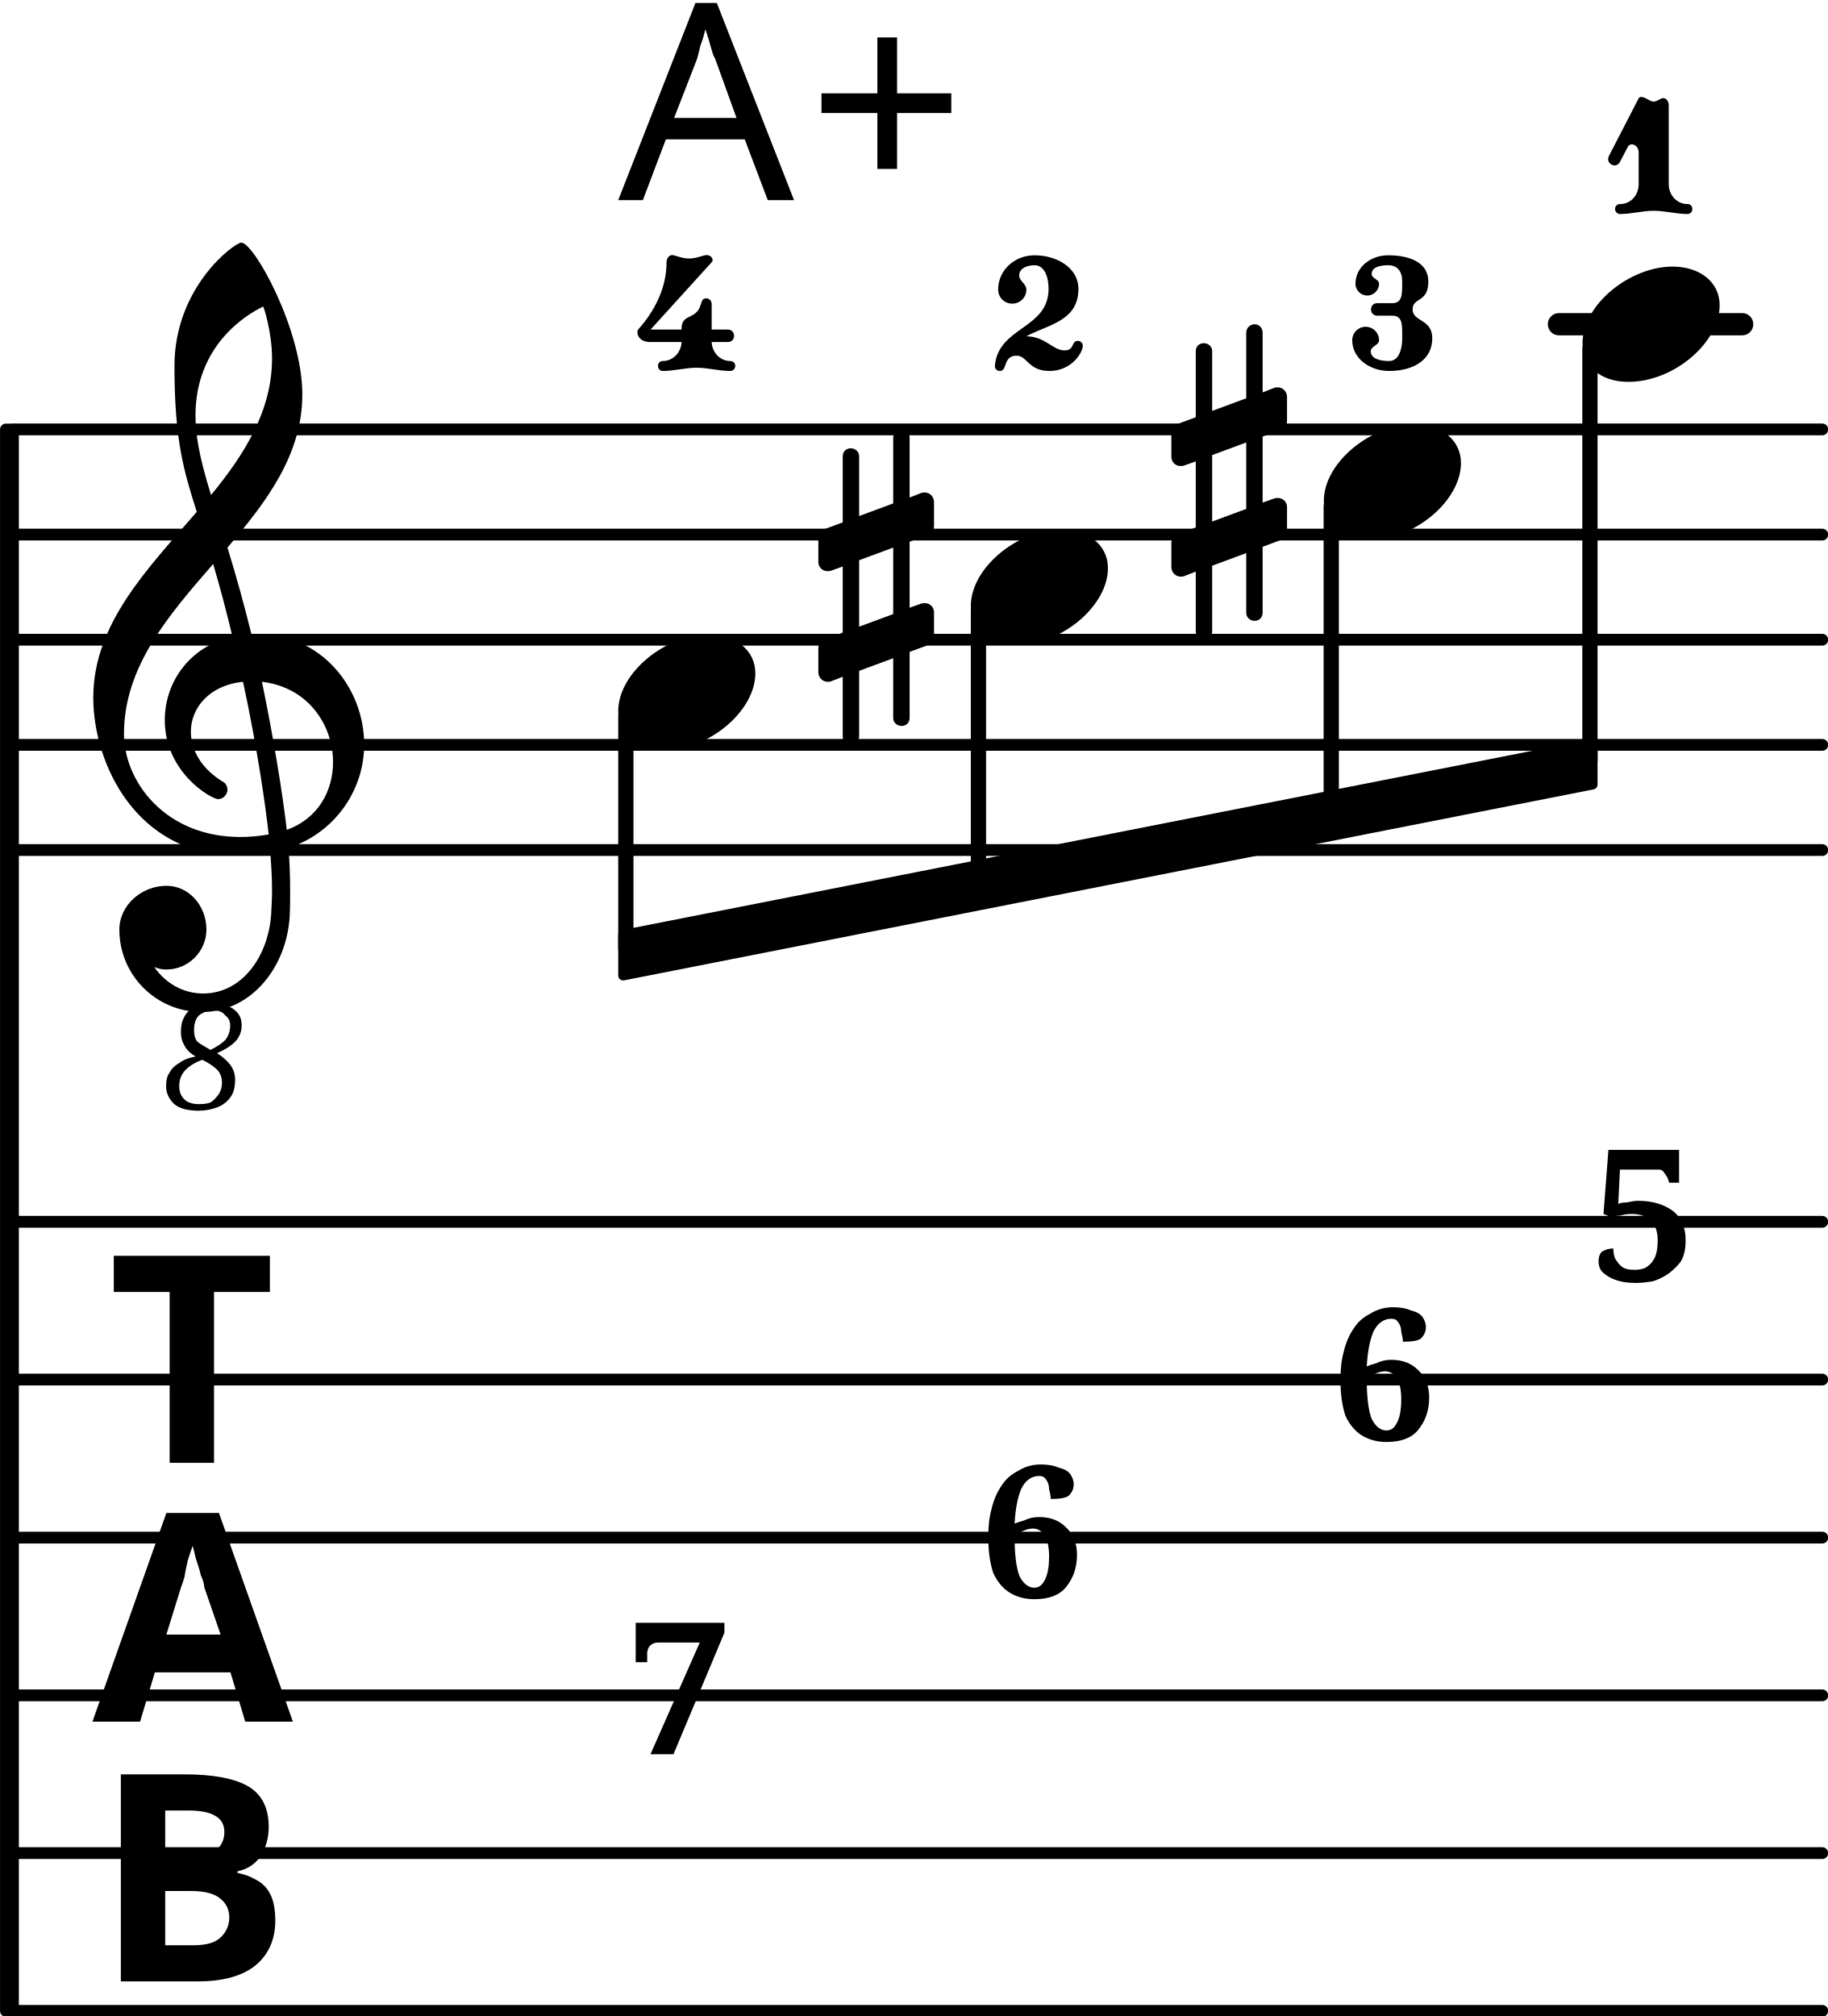
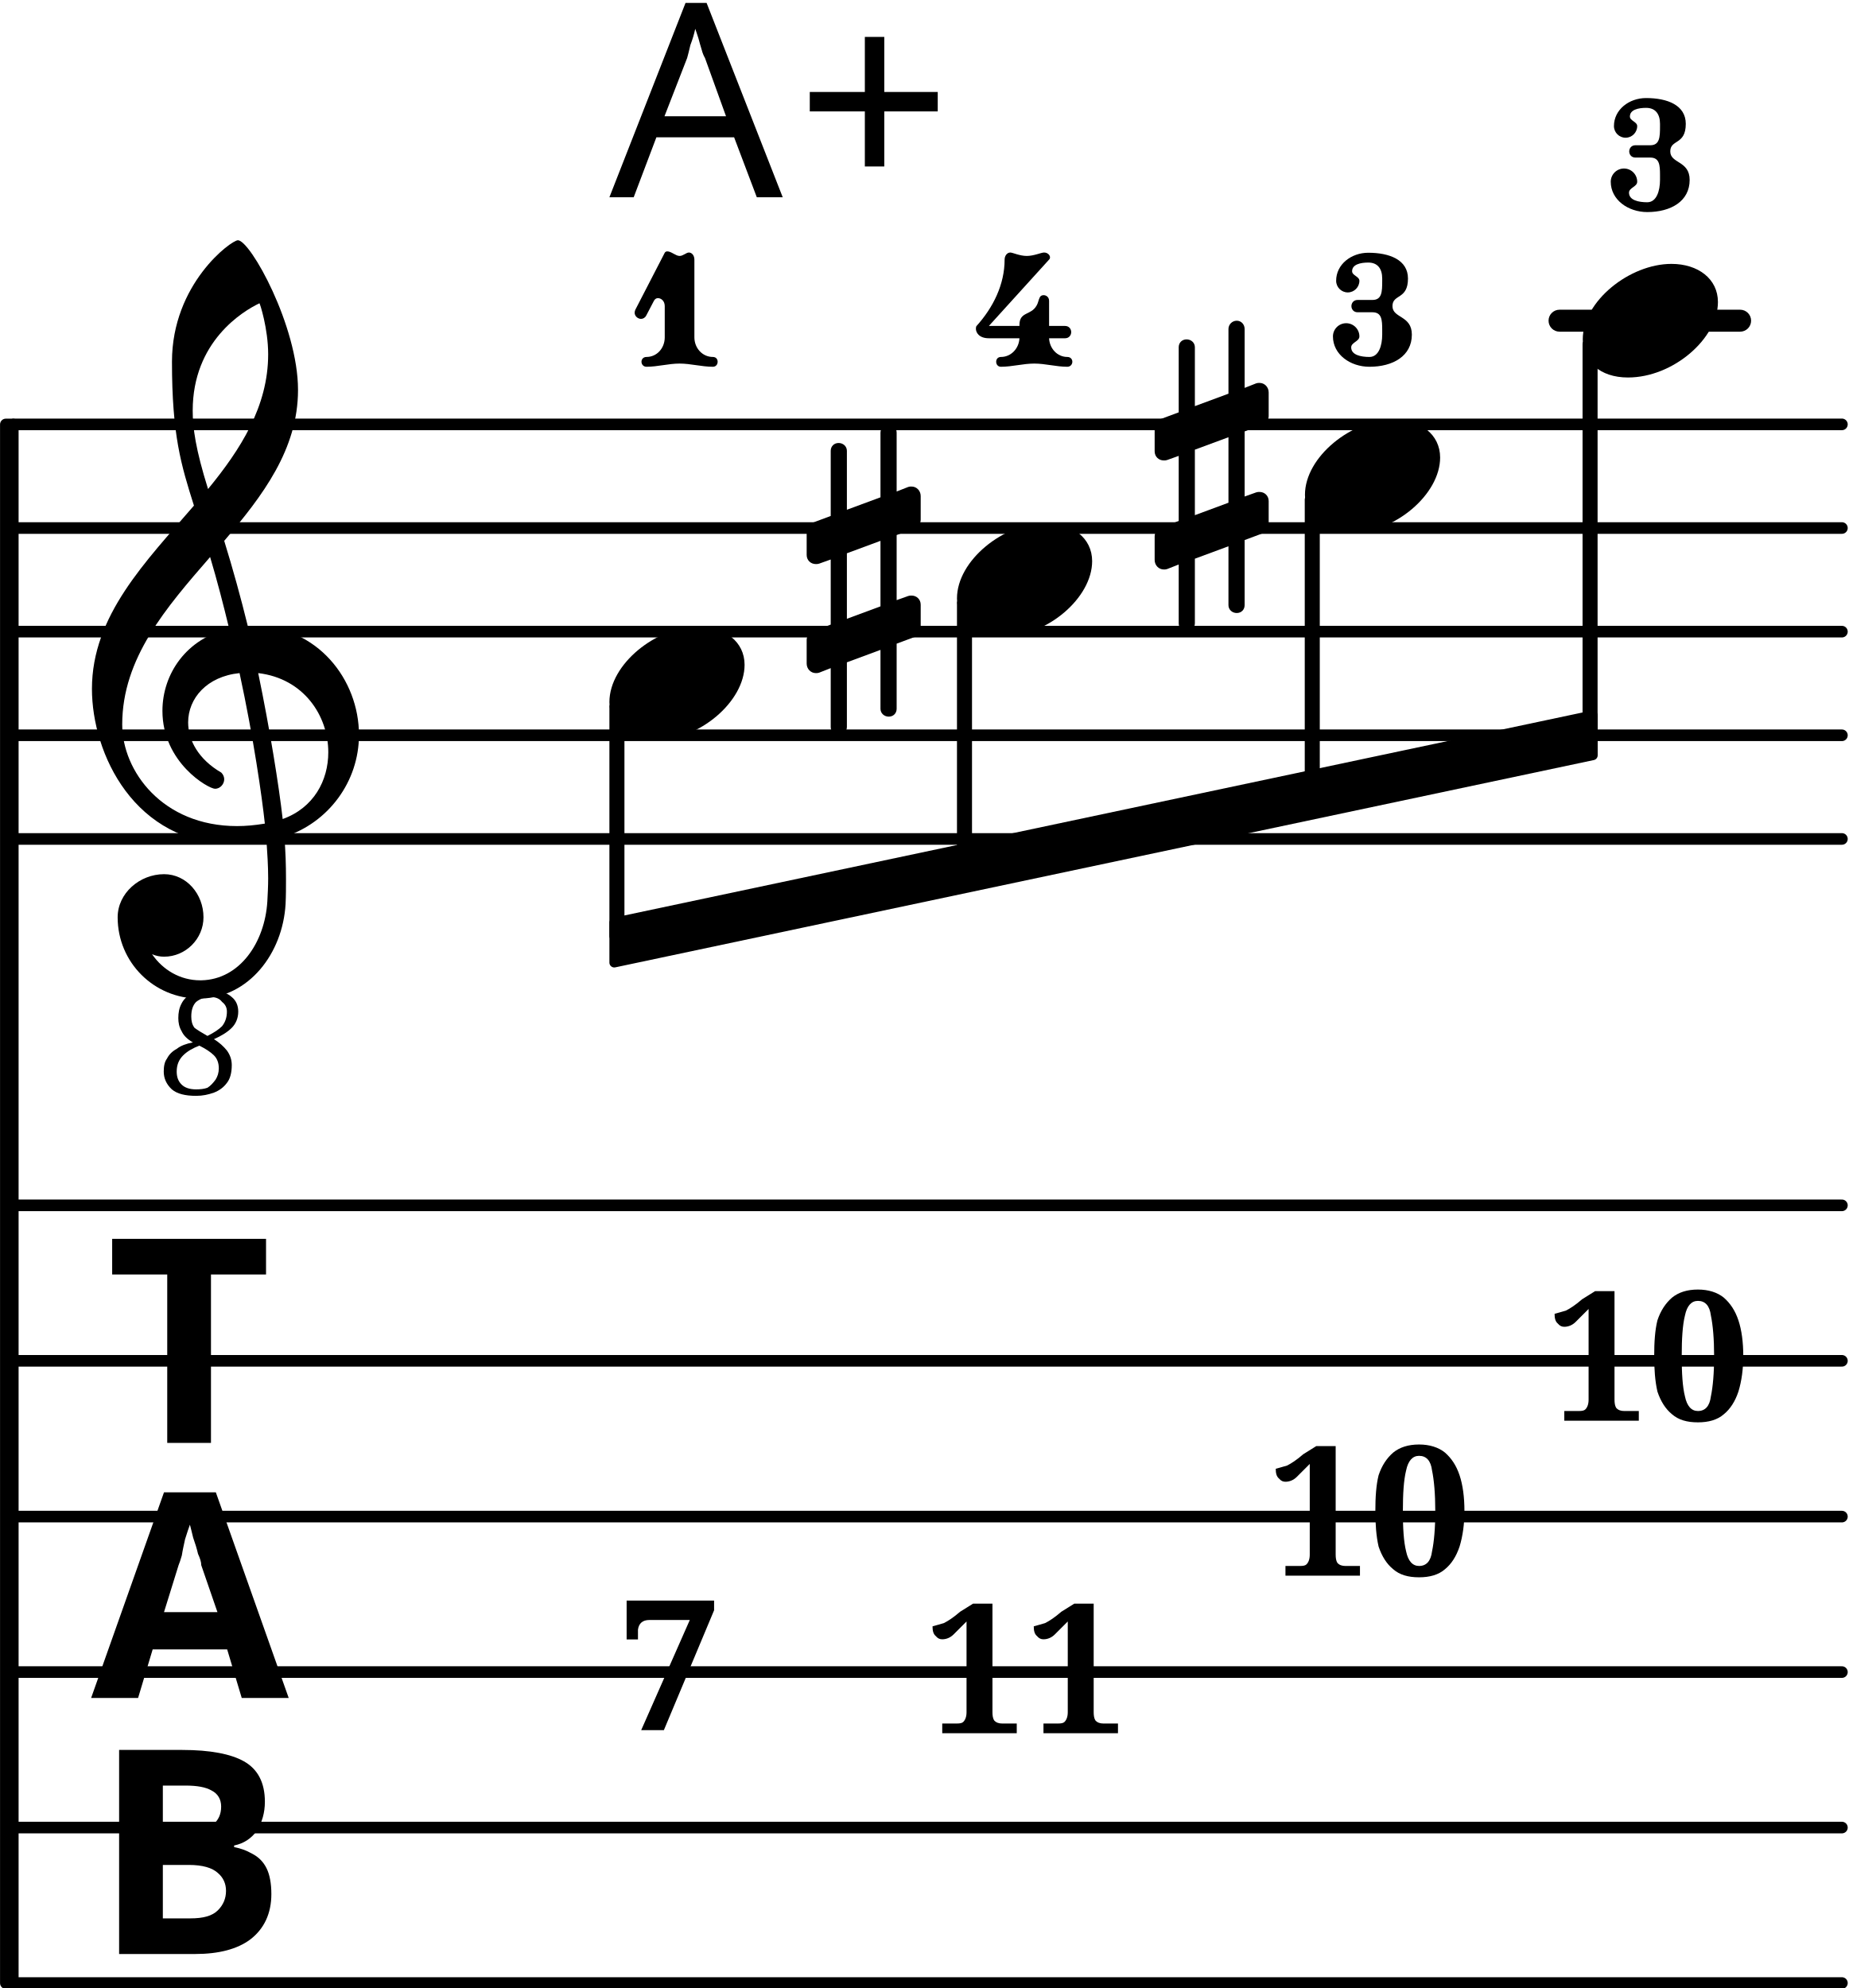
- <svg xmlns="http://www.w3.org/2000/svg" preserveAspectRatio="xMidYMid meet" viewBox="-0.079 -4.181 17.38 19.17">
+ <svg xmlns="http://www.w3.org/2000/svg" preserveAspectRatio="xMidYMid meet" viewBox="-0.079 -4.192 17.83 19.18">
  <g transform="translate(0, -1.098)">
-     <rect x="14.64" y="-0.106" width="1.954" height="0.212" ry="0.106" fill="currentColor" />
+     <rect x="14.86" y="-0.106" width="1.954" height="0.212" ry="0.106" fill="currentColor" />
  </g>
  <g transform="translate(0, 3.902)">
-     <line stroke-linejoin="round" stroke-linecap="round" stroke-width="0.112" stroke="currentColor" x1="0.056" y1="0" x2="17.25" y2="0" />
+     <line stroke-linejoin="round" stroke-linecap="round" stroke-width="0.112" stroke="currentColor" x1="0.056" y1="0" x2="17.69" y2="0" />
  </g>
  <g transform="translate(0, 2.902)">
-     <line stroke-linejoin="round" stroke-linecap="round" stroke-width="0.112" stroke="currentColor" x1="0.056" y1="0" x2="17.25" y2="0" />
+     <line stroke-linejoin="round" stroke-linecap="round" stroke-width="0.112" stroke="currentColor" x1="0.056" y1="0" x2="17.69" y2="0" />
  </g>
  <g transform="translate(0, 1.902)">
-     <line stroke-linejoin="round" stroke-linecap="round" stroke-width="0.112" stroke="currentColor" x1="0.056" y1="0" x2="17.25" y2="0" />
+     <line stroke-linejoin="round" stroke-linecap="round" stroke-width="0.112" stroke="currentColor" x1="0.056" y1="0" x2="17.69" y2="0" />
  </g>
  <g transform="translate(0, 0.9023)">
-     <line stroke-linejoin="round" stroke-linecap="round" stroke-width="0.112" stroke="currentColor" x1="0.056" y1="0" x2="17.25" y2="0" />
+     <line stroke-linejoin="round" stroke-linecap="round" stroke-width="0.112" stroke="currentColor" x1="0.056" y1="0" x2="17.69" y2="0" />
  </g>
  <g transform="translate(0, -0.0977)">
-     <line stroke-linejoin="round" stroke-linecap="round" stroke-width="0.112" stroke="currentColor" x1="0.056" y1="0" x2="17.25" y2="0" />
+     <line stroke-linejoin="round" stroke-linecap="round" stroke-width="0.112" stroke="currentColor" x1="0.056" y1="0" x2="17.69" y2="0" />
  </g>
  <g transform="translate(0, 14.94)">
-     <line stroke-linejoin="round" stroke-linecap="round" stroke-width="0.112" stroke="currentColor" x1="0.056" y1="0" x2="17.25" y2="0" />
+     <line stroke-linejoin="round" stroke-linecap="round" stroke-width="0.112" stroke="currentColor" x1="0.056" y1="0" x2="17.69" y2="0" />
  </g>
  <g transform="translate(0, 13.44)">
-     <line stroke-linejoin="round" stroke-linecap="round" stroke-width="0.112" stroke="currentColor" x1="0.056" y1="0" x2="17.25" y2="0" />
+     <line stroke-linejoin="round" stroke-linecap="round" stroke-width="0.112" stroke="currentColor" x1="0.056" y1="0" x2="17.69" y2="0" />
  </g>
  <g transform="translate(0, 11.94)">
-     <line stroke-linejoin="round" stroke-linecap="round" stroke-width="0.112" stroke="currentColor" x1="0.056" y1="0" x2="17.25" y2="0" />
+     <line stroke-linejoin="round" stroke-linecap="round" stroke-width="0.112" stroke="currentColor" x1="0.056" y1="0" x2="17.69" y2="0" />
  </g>
  <g transform="translate(0, 10.44)">
-     <line stroke-linejoin="round" stroke-linecap="round" stroke-width="0.112" stroke="currentColor" x1="0.056" y1="0" x2="17.25" y2="0" />
+     <line stroke-linejoin="round" stroke-linecap="round" stroke-width="0.112" stroke="currentColor" x1="0.056" y1="0" x2="17.69" y2="0" />
  </g>
  <g transform="translate(0, 8.937)">
-     <line stroke-linejoin="round" stroke-linecap="round" stroke-width="0.112" stroke="currentColor" x1="0.056" y1="0" x2="17.25" y2="0" />
+     <line stroke-linejoin="round" stroke-linecap="round" stroke-width="0.112" stroke="currentColor" x1="0.056" y1="0" x2="17.69" y2="0" />
  </g>
  <g transform="translate(0, 7.437)">
-     <line stroke-linejoin="round" stroke-linecap="round" stroke-width="0.112" stroke="currentColor" x1="0.056" y1="0" x2="17.25" y2="0" />
+     <line stroke-linejoin="round" stroke-linecap="round" stroke-width="0.112" stroke="currentColor" x1="0.056" y1="0" x2="17.69" y2="0" />
  </g>
  <g transform="translate(5.8, 4.902)">
-     <polygon stroke-linejoin="round" stroke-linecap="round" stroke-width="0.094" fill="currentColor" stroke="currentColor" points="9.266 -2.009 9.266 -1.623 0.047 0.193 0.047 -0.193" />
+     <polygon stroke-linejoin="round" stroke-linecap="round" stroke-width="0.094" fill="currentColor" stroke="currentColor" points="9.487 -2.193 9.487 -1.807 0.047 0.193 0.047 -0.193" />
  </g>
-   <g transform="translate(5.8, -2.278)">
+   <g transform="translate(5.8, -2.289)">
    <text font-family="sans" font-size="2.616" text-anchor="start" fill="currentColor">
      <tspan>A</tspan>
    </text>
  </g>
-   <g transform="translate(7.608, -2.278)">
+   <g transform="translate(7.608, -2.289)">
    <text font-family="sans" font-size="2.616" text-anchor="start" fill="currentColor">
      <tspan>+</tspan>
    </text>
  </g>
  <g transform="translate(5.8, 2.402)">
    <path transform="scale(0.004, -0.004)" d="M0 -45c0 92 113 182 214 182c64 0 112 -36 112 -92c0 -88 -108 -182 -217 -182c-68 0 -109 39 -109 92z" fill="currentColor" />
  </g>
-   <g transform="translate(5.989, -0.6535)">
-     <path transform="scale(0.0022, -0.0022)" d="M148 501c10 0 41 -15 72 -15c32 0 63 15 76 15c15 0 26 -11 26 -21c0 -4 -1 -7 -4 -10l-264 -291h134v4c0 60 50 41 75 85c7 11 8 24 14 36c3 7 10 10 17 10c11 0 24 -8 24 -25v-110h70c18 0 27 -14 27 -27s-9 -27 -27 -27h-70c2 -45 36 -82 80 -82c14 0 22 -10 22 -21 s-8 -22 -22 -22c-49 0 -96 14 -145 14s-97 -14 -146 -14c-14 0 -21 11 -21 22s7 21 21 21c44 0 79 37 81 82h-134c-43 0 -57 25 -57 42c0 5 1 10 3 12c73 81 123 182 123 291c0 17 11 31 25 31z" fill="currentColor" />
+   <g transform="translate(6.05, -0.6535)">
+     <path transform="scale(0.0022, -0.0022)" d="M194 486c16 0 29 15 41 15c13 0 24 -13 24 -31v-341c0 -47 35 -86 81 -86c14 0 21 -10 21 -21s-7 -22 -21 -22c-49 0 -97 14 -146 14s-96 -14 -145 -14c-14 0 -22 11 -22 22s8 21 22 21c46 0 80 39 80 86v137c0 23 -16 35 -30 35c-7 0 -13 -4 -17 -11l-34 -65 c-5 -10 -14 -15 -23 -15c-14 0 -28 12 -28 27c0 4 1 8 3 13l129 250c2 4 7 6 11 6c18 0 37 -20 54 -20z" fill="currentColor" />
  </g>
  <g transform="translate(0.8, 2.902)">
    <path transform="scale(0.004, -0.004)" d="M265 -635h-5c-108 0 -196 87 -196 196c0 58 53 104 112 104c54 0 95 -48 95 -104c0 -52 -43 -95 -95 -95c-10 0 -20 2 -29 6c26 -38 68 -63 116 -63h3zM403 150c28 -135 50 -272 59 -352c75 27 110 93 110 161c0 88 -59 178 -169 191zM75 26c0 -112 97 -245 277 -245 c21 0 43 2 67 6c-7 65 -27 206 -61 363c-79 -8 -124 -61 -124 -119c0 -43 25 -89 80 -121c5 -5 7 -11 7 -16c0 -12 -10 -23 -22 -23c-16 0 -127 63 -127 188c0 89 58 175 161 198c-14 58 -29 116 -46 173c-106 -122 -212 -244 -212 -404zM354 1194c30 0 145 -207 145 -361 c0 -143 -85 -255 -178 -364c21 -68 40 -137 57 -206c4 0 8 1 12 1c156 0 256 -130 256 -263c0 -113 -74 -212 -180 -246c3 -34 4 -68 4 -102c0 -20 0 -40 -1 -60c-7 -120 -89 -225 -204 -228l1 44c93 2 153 92 159 190c1 19 2 37 2 56c0 30 -2 60 -4 90 c-28 -5 -54 -8 -79 -8c-240 0 -342 219 -342 375c0 177 130 307 246 442c-31 98 -53 170 -53 347c0 188 143 293 159 293zM427 919c0 62 -20 123 -21 123c-40 -19 -161 -92 -161 -259c0 -42 7 -93 37 -189c78 95 145 199 145 325z" fill="currentColor" />
  </g>
  <g transform="translate(1.485, 6.365)">
    <text font-family="serif" font-style="italic" font-size="1.386" text-anchor="start" fill="currentColor">
      <tspan>8</tspan>
    </text>
  </g>
  <g transform="translate(5.888, 12.5)">
    <text font-family="serif" font-weight="bold" font-size="1.746" text-anchor="start" fill="currentColor">
      <tspan>7</tspan>
    </text>
  </g>
  <g transform="translate(0.9406, 9.729)">
    <text font-family="sans" font-weight="bold" font-size="2.772" text-anchor="start" fill="currentColor">
      <tspan>T</tspan>
    </text>
  </g>
  <g transform="translate(0.8, 12.19)">
    <text font-family="sans" font-weight="bold" font-size="2.772" text-anchor="start" fill="currentColor">
      <tspan>A</tspan>
    </text>
  </g>
  <g transform="translate(0.8201, 14.66)">
    <text font-family="sans" font-weight="bold" font-size="2.772" text-anchor="start" fill="currentColor">
      <tspan>B</tspan>
    </text>
  </g>
  <g transform="translate(5.872, 1.902)">
-     <rect x="-0.072" y="0.679" width="0.145" height="2.307" ry="0.047" fill="currentColor" />
+     <rect x="-0.072" y="0.679" width="0.145" height="2.305" ry="0.047" fill="currentColor" />
  </g>
  <g transform="translate(9.153, 1.402)">
    <path transform="scale(0.004, -0.004)" d="M0 -45c0 92 113 182 214 182c64 0 112 -36 112 -92c0 -88 -108 -182 -217 -182c-68 0 -109 39 -109 92z" fill="currentColor" />
  </g>
-   <g transform="translate(9.382, -0.6535)">
-     <path transform="scale(0.0022, -0.0022)" d="M94 66c-60 0 -39 -66 -72 -66c-11 0 -22 7 -22 21v2c15 169 232 158 232 332c0 50 -17 102 -61 102c-33 0 -66 -14 -66 -44c0 -24 31 -37 31 -61c0 -34 -27 -61 -61 -61s-61 27 -61 61c0 84 72 148 157 148c98 0 190 -55 190 -145c0 -140 -131 -154 -225 -205 c85 -2 113 -61 165 -61c45 0 28 41 57 41c11 0 22 -8 22 -21c0 -29 -48 -109 -144 -109c-92 0 -96 66 -142 66z" fill="currentColor" />
+   <g transform="translate(9.342, -0.6535)">
+     <path transform="scale(0.0022, -0.0022)" d="M148 501c10 0 41 -15 72 -15c32 0 63 15 76 15c15 0 26 -11 26 -21c0 -4 -1 -7 -4 -10l-264 -291h134v4c0 60 50 41 75 85c7 11 8 24 14 36c3 7 10 10 17 10c11 0 24 -8 24 -25v-110h70c18 0 27 -14 27 -27s-9 -27 -27 -27h-70c2 -45 36 -82 80 -82c14 0 22 -10 22 -21 s-8 -22 -22 -22c-49 0 -96 14 -145 14s-97 -14 -146 -14c-14 0 -21 11 -21 22s7 21 21 21c44 0 79 37 81 82h-134c-43 0 -57 25 -57 42c0 5 1 10 3 12c73 81 123 182 123 291c0 17 11 31 25 31z" fill="currentColor" />
  </g>
-   <g transform="translate(9.241, 11.01)">
+   <g transform="translate(8.839, 12.53)">
    <text font-family="serif" font-weight="bold" font-size="1.746" text-anchor="start" fill="currentColor">
-       <tspan>6</tspan>
+       <tspan>11</tspan>
    </text>
  </g>
  <g transform="translate(9.225, 1.902)">
-     <rect x="-0.072" y="-0.321" width="0.145" height="2.653" ry="0.047" fill="currentColor" />
+     <rect x="-0.072" y="-0.321" width="0.145" height="2.602" ry="0.047" fill="currentColor" />
  </g>
  <g transform="translate(7.703, 1.402)">
    <path transform="scale(0.004, -0.004)" d="M0 117c0 9 6 18 15 21l43 16v157c0 11 8 19 19 19s20 -8 20 -19v-142l81 30v156c0 11 9 20 20 20s19 -9 19 -20v-142l28 11c3 1 5 1 8 1c12 0 22 -10 22 -23v-57c0 -9 -6 -18 -15 -21l-43 -16v-157l28 10c3 1 5 1 8 1c12 0 22 -9 22 -22v-57c0 -9 -6 -18 -15 -21l-43 -16 v-157c0 -11 -8 -19 -19 -19s-20 8 -20 19v142l-81 -30v-156c0 -11 -9 -20 -20 -20s-19 9 -19 20v142l-28 -11c-3 -1 -5 -1 -8 -1c-12 0 -22 10 -22 23v57c0 9 6 18 15 21l43 16v157l-28 -10c-3 -1 -5 -1 -8 -1c-12 0 -22 9 -22 22v57zM178 94l-81 -30v-158l81 30v158z" fill="currentColor" />
  </g>
  <g transform="translate(12.51, 0.4023)">
    <path transform="scale(0.004, -0.004)" d="M0 -45c0 92 113 182 214 182c64 0 112 -36 112 -92c0 -88 -108 -182 -217 -182c-68 0 -109 39 -109 92z" fill="currentColor" />
  </g>
  <g transform="translate(12.78, -0.6535)">
    <path transform="scale(0.0022, -0.0022)" d="M261 266c0 -54 85 -40 85 -125c0 -94 -83 -141 -186 -141c-84 0 -160 54 -160 133c0 32 26 58 58 58s58 -26 58 -58c0 -22 -36 -26 -36 -48c0 -33 42 -42 80 -42c41 0 56 50 56 98v21c0 44 -2 77 -43 77h-65c-18 0 -27 14 -27 27s9 27 27 27h65c42 0 43 36 43 83v11 c0 43 -20 70 -61 70c-34 0 -71 -8 -71 -38c0 -19 32 -23 32 -42c0 -28 -23 -51 -51 -51s-51 23 -51 51c0 72 66 123 141 123c93 0 174 -31 174 -113c0 -94 -68 -67 -68 -121z" fill="currentColor" />
  </g>
-   <g transform="translate(12.59, 9.515)">
+   <g transform="translate(12.15, 11.01)">
    <text font-family="serif" font-weight="bold" font-size="1.746" text-anchor="start" fill="currentColor">
-       <tspan>6</tspan>
+       <tspan>10</tspan>
    </text>
  </g>
  <g transform="translate(12.58, 1.902)">
-     <rect x="-0.072" y="-1.321" width="0.145" height="2.999" ry="0.047" fill="currentColor" />
+     <rect x="-0.072" y="-1.321" width="0.145" height="2.899" ry="0.047" fill="currentColor" />
  </g>
  <g transform="translate(11.06, 0.4023)">
    <path transform="scale(0.004, -0.004)" d="M0 117c0 9 6 18 15 21l43 16v157c0 11 8 19 19 19s20 -8 20 -19v-142l81 30v156c0 11 9 20 20 20s19 -9 19 -20v-142l28 11c3 1 5 1 8 1c12 0 22 -10 22 -23v-57c0 -9 -6 -18 -15 -21l-43 -16v-157l28 10c3 1 5 1 8 1c12 0 22 -9 22 -22v-57c0 -9 -6 -18 -15 -21l-43 -16 v-157c0 -11 -8 -19 -19 -19s-20 8 -20 19v142l-81 -30v-156c0 -11 -9 -20 -20 -20s-19 9 -19 20v142l-28 -11c-3 -1 -5 -1 -8 -1c-12 0 -22 10 -22 23v57c0 9 6 18 15 21l43 16v157l-28 -10c-3 -1 -5 -1 -8 -1c-12 0 -22 9 -22 22v57zM178 94l-81 -30v-158l81 30v158z" fill="currentColor" />
  </g>
-   <g transform="translate(14.97, -1.098)">
+   <g transform="translate(15.19, -1.098)">
    <path transform="scale(0.004, -0.004)" d="M0 -45c0 92 113 182 214 182c64 0 112 -36 112 -92c0 -88 -108 -182 -217 -182c-68 0 -109 39 -109 92z" fill="currentColor" />
  </g>
-   <g transform="translate(15.22, -2.146)">
-     <path transform="scale(0.0022, -0.0022)" d="M194 486c16 0 29 15 41 15c13 0 24 -13 24 -31v-341c0 -47 35 -86 81 -86c14 0 21 -10 21 -21s-7 -22 -21 -22c-49 0 -97 14 -146 14s-96 -14 -145 -14c-14 0 -22 11 -22 22s8 21 22 21c46 0 80 39 80 86v137c0 23 -16 35 -30 35c-7 0 -13 -4 -17 -11l-34 -65 c-5 -10 -14 -15 -23 -15c-14 0 -28 12 -28 27c0 4 1 8 3 13l129 250c2 4 7 6 11 6c18 0 37 -20 54 -20z" fill="currentColor" />
+   <g transform="translate(15.46, -2.146)">
+     <path transform="scale(0.0022, -0.0022)" d="M261 266c0 -54 85 -40 85 -125c0 -94 -83 -141 -186 -141c-84 0 -160 54 -160 133c0 32 26 58 58 58s58 -26 58 -58c0 -22 -36 -26 -36 -48c0 -33 42 -42 80 -42c41 0 56 50 56 98v21c0 44 -2 77 -43 77h-65c-18 0 -27 14 -27 27s9 27 27 27h65c42 0 43 36 43 83v11 c0 43 -20 70 -61 70c-34 0 -71 -8 -71 -38c0 -19 32 -23 32 -42c0 -28 -23 -51 -51 -51s-51 23 -51 51c0 72 66 123 141 123c93 0 174 -31 174 -113c0 -94 -68 -67 -68 -121z" fill="currentColor" />
  </g>
-   <g transform="translate(15.06, 8.003)">
+   <g transform="translate(14.84, 9.515)">
    <text font-family="serif" font-weight="bold" font-size="1.746" text-anchor="start" fill="currentColor">
-       <tspan>5</tspan>
+       <tspan>10</tspan>
    </text>
  </g>
-   <g transform="translate(15.04, 1.902)">
-     <rect x="-0.072" y="-2.821" width="0.145" height="4.019" ry="0.047" fill="currentColor" />
+   <g transform="translate(15.26, 1.902)">
+     <rect x="-0.072" y="-2.821" width="0.145" height="3.836" ry="0.047" fill="currentColor" />
  </g>
  <g transform="translate(-0.0786, 7.42)">
    <rect x="0" y="-7.573" width="0.179" height="15.15" ry="0.056" fill="currentColor" />
  </g>
</svg>
